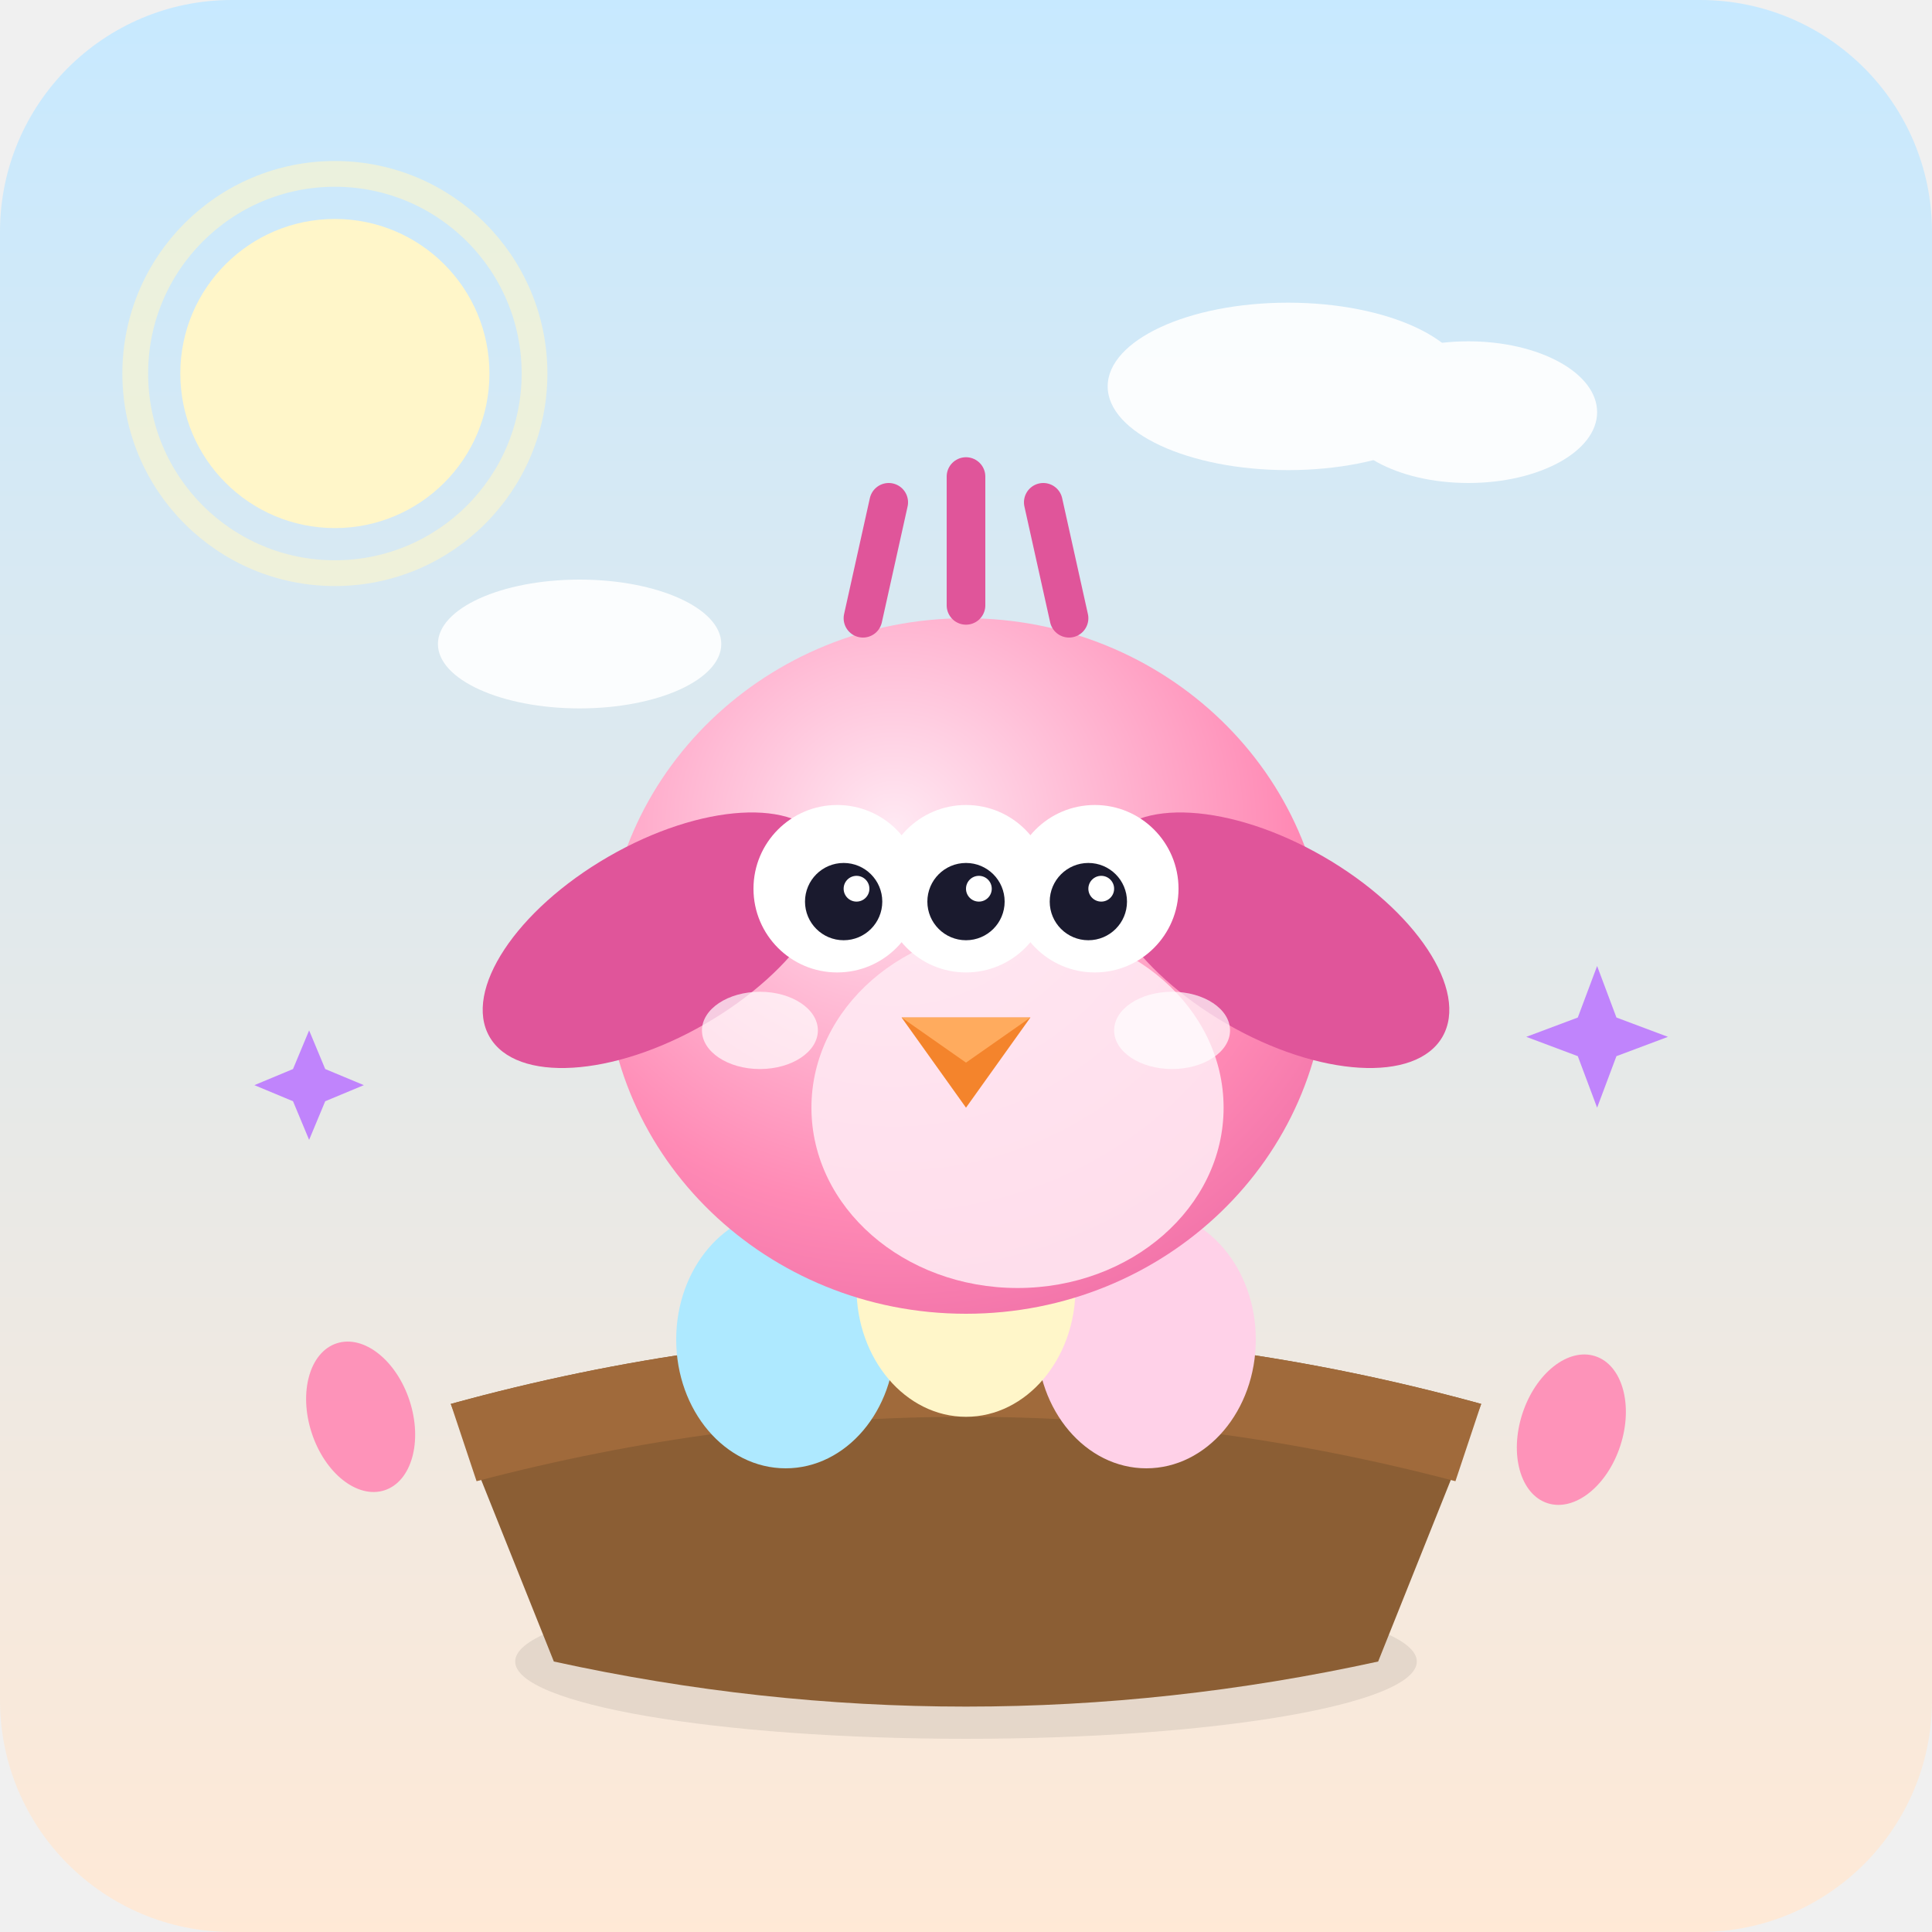
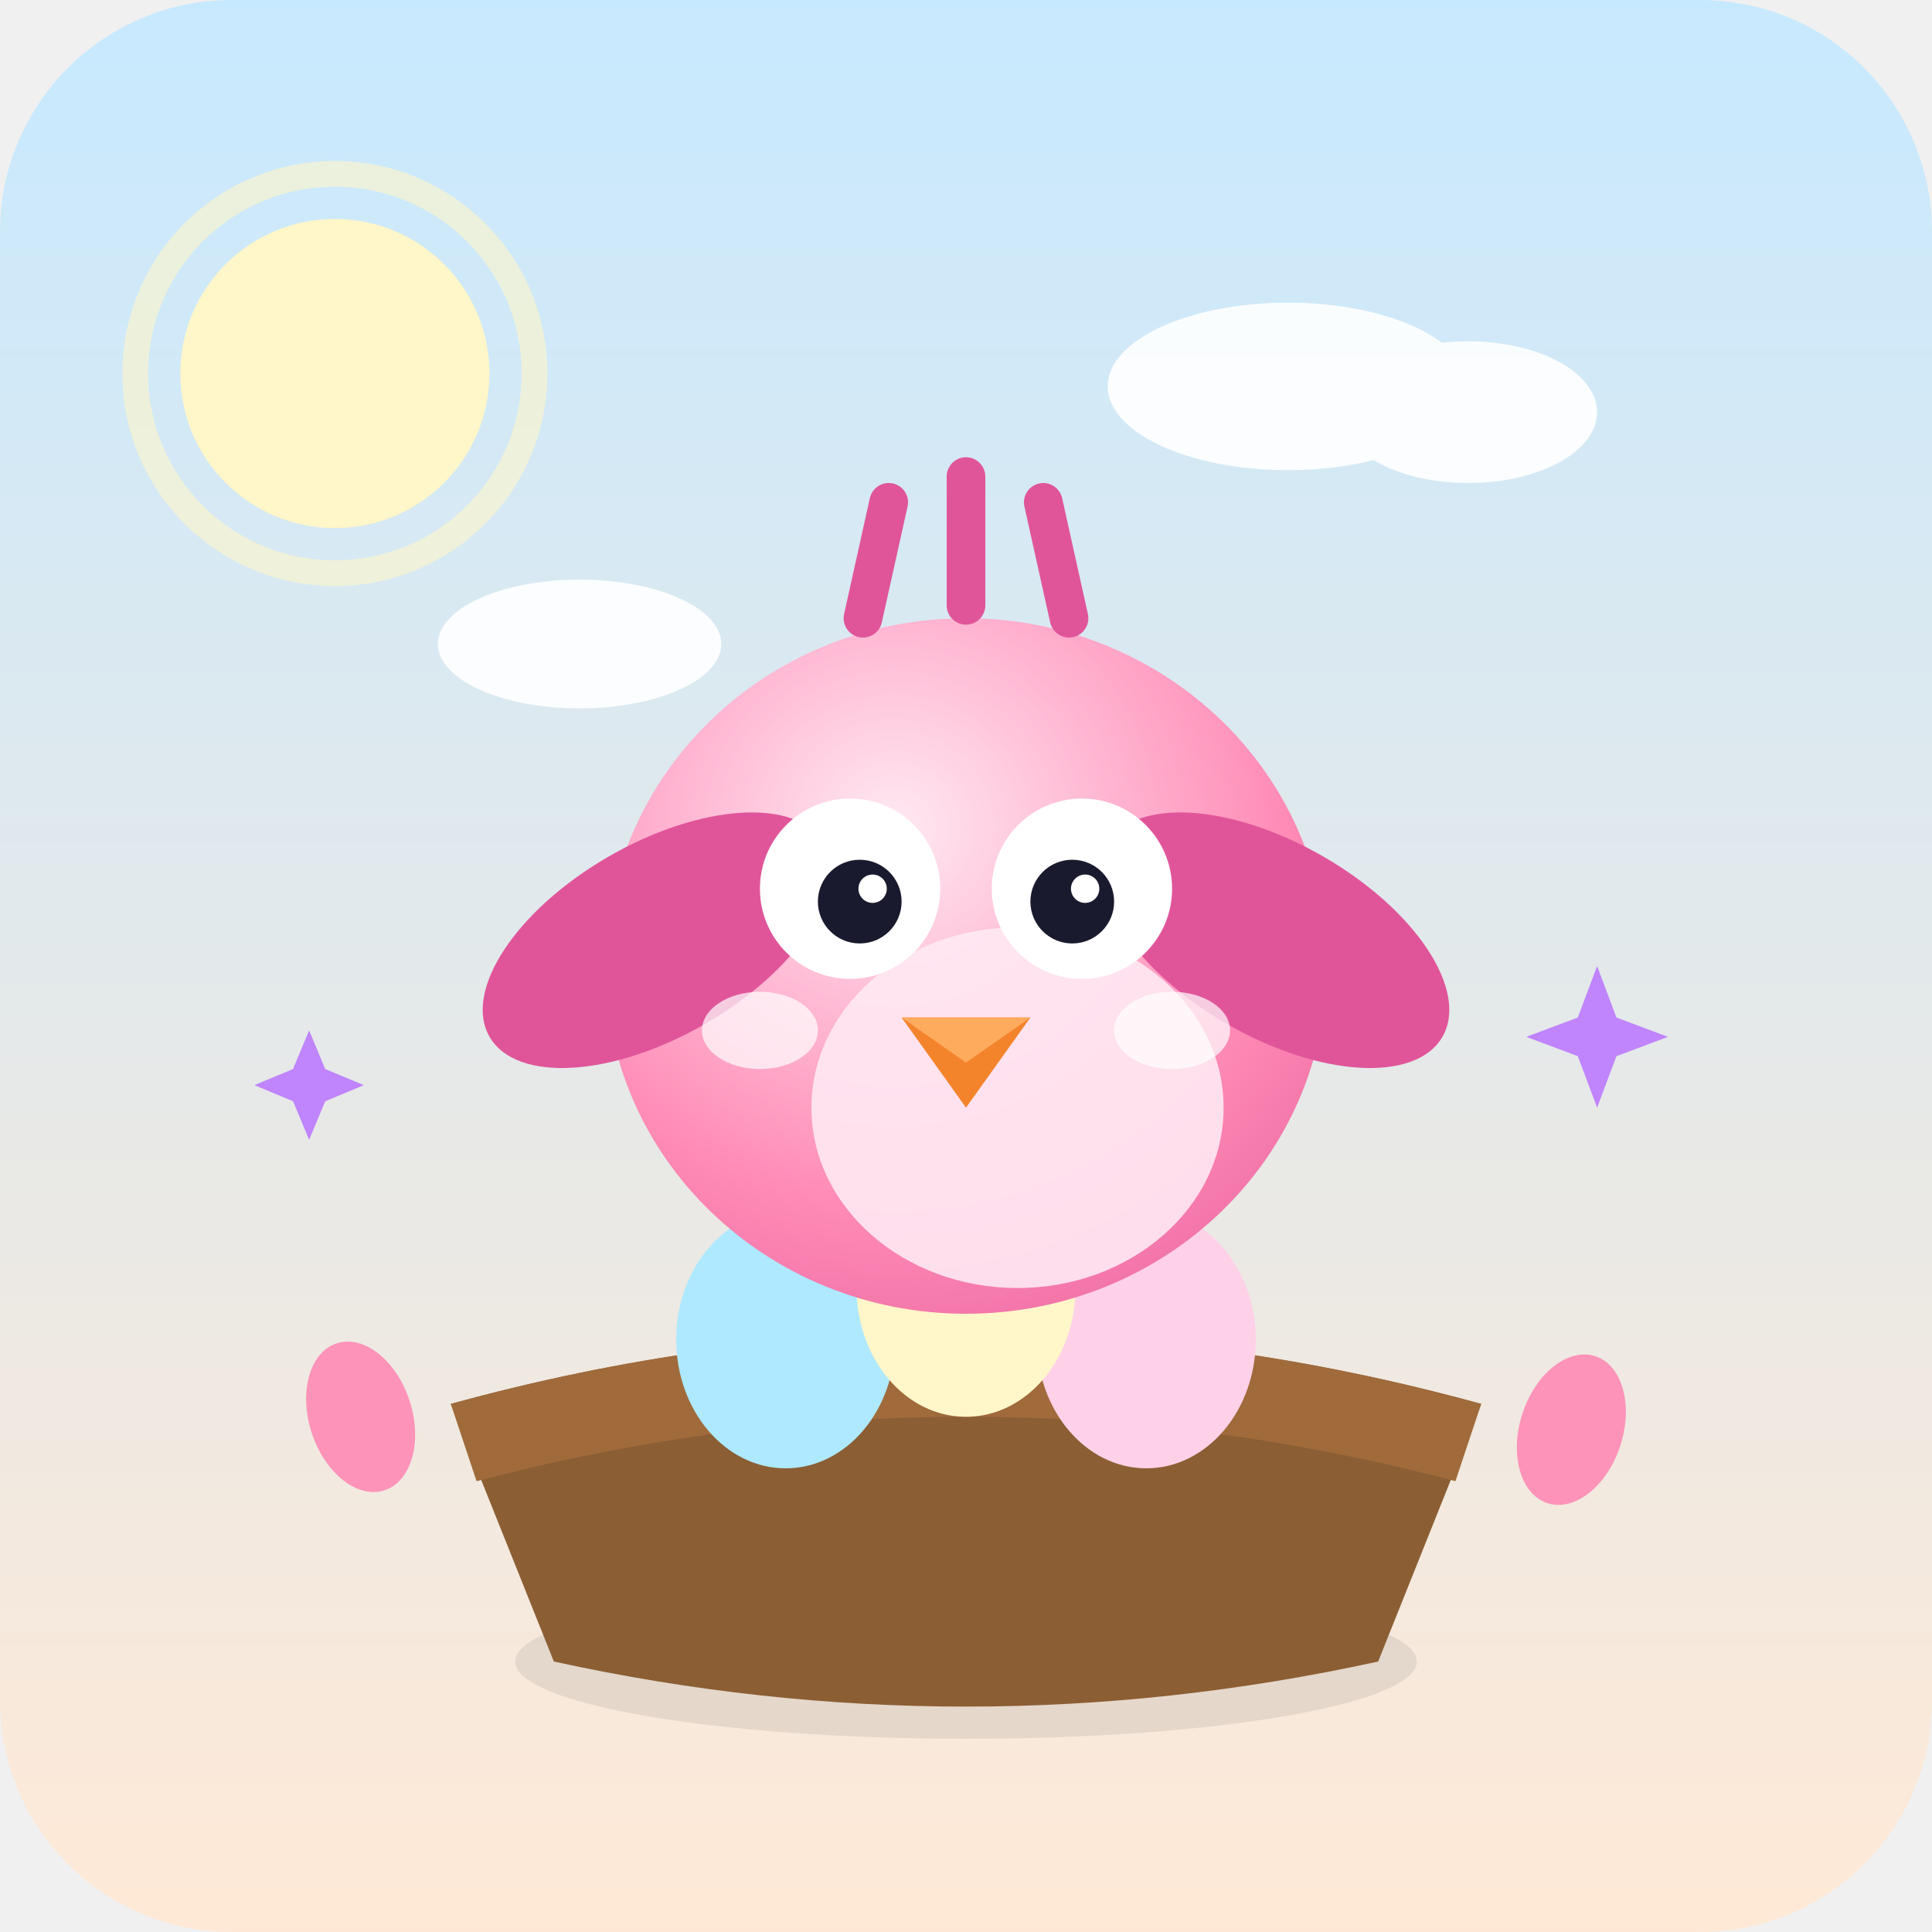
<svg xmlns="http://www.w3.org/2000/svg" width="300" height="300" viewBox="0 0 300 300">
  <defs>
    <linearGradient id="bg3" x1="0" y1="0" x2="0" y2="1">
      <stop offset="0" stop-color="#c7e9ff" />
      <stop offset="1" stop-color="#ffe9d6" />
    </linearGradient>
    <radialGradient id="berry" cx="0.4" cy="0.3" r="1">
      <stop offset="0" stop-color="#ffe9f3" />
      <stop offset="0.55" stop-color="#ff8ab5" />
      <stop offset="1" stop-color="#e0559a" />
    </radialGradient>
  </defs>
  <rect width="300" height="300" rx="36" fill="url(#bg3)" />
  <circle cx="52" cy="58" r="24" fill="#fff6c9" />
  <circle cx="52" cy="58" r="31" fill="none" stroke="#fff6c9" stroke-width="4" opacity="0.6" />
  <g fill="#ffffff" opacity="0.9">
    <ellipse cx="200" cy="60" rx="28" ry="13" />
    <ellipse cx="228" cy="64" rx="20" ry="11" />
    <ellipse cx="90" cy="100" rx="22" ry="10" />
  </g>
  <g fill="#c084fc">
    <path d="M248 150 l3 8 8 3 -8 3 -3 8 -3 -8 -8 -3 8 -3 Z" />
    <path d="M48 160 l2.5 6 6 2.5 -6 2.5 -2.5 6 -2.5 -6 -6 -2.5 6 -2.5 Z" />
  </g>
  <g>
    <ellipse cx="150" cy="258" rx="70" ry="12" fill="#000000" opacity="0.08" />
    <path d="M70 218 Q150 196 230 218 L214 258 Q150 272 86 258 Z" fill="#8B5E34" />
    <path d="M70 218 Q150 196 230 218 L226 230 Q150 210 74 230 Z" fill="#a06a3b" />
    <ellipse cx="122" cy="208" rx="17" ry="20" fill="#aee9ff" />
    <ellipse cx="178" cy="208" rx="17" ry="20" fill="#ffd1e8" />
    <ellipse cx="150" cy="200" rx="17" ry="20" fill="#fff6c9" />
  </g>
  <g>
    <ellipse cx="150" cy="150" rx="56" ry="54" fill="url(#berry)" />
    <ellipse cx="158" cy="172" rx="32" ry="28" fill="#ffe9f3" opacity="0.9" />
    <ellipse cx="102" cy="146" rx="30" ry="15" fill="#e0559a" transform="rotate(-30 102 146)" />
    <ellipse cx="198" cy="146" rx="30" ry="15" fill="#e0559a" transform="rotate(30 198 146)" />
-     <circle cx="130" cy="138" r="13" fill="#fff" />
-     <circle cx="170" cy="138" r="13" fill="#fff" />
-     <circle cx="150" cy="138" r="13" fill="#fff" />
-     <circle cx="131" cy="140" r="6" fill="#1a1a2e" />
-     <circle cx="169" cy="140" r="6" fill="#1a1a2e" />
-     <circle cx="150" cy="140" r="6" fill="#1a1a2e" />
-     <circle cx="133" cy="138" r="2" fill="#fff" />
-     <circle cx="171" cy="138" r="2" fill="#fff" />
-     <circle cx="152" cy="138" r="2" fill="#fff" />
+     <circle cx="132" cy="138" r="14" fill="#fff" />
+     <circle cx="168" cy="138" r="14" fill="#fff" />
+     <circle cx="133.5" cy="140" r="6.5" fill="#1a1a2e" />
+     <circle cx="166.5" cy="140" r="6.5" fill="#1a1a2e" />
+     <circle cx="135.5" cy="138" r="2.2" fill="#fff" />
+     <circle cx="168.5" cy="138" r="2.2" fill="#fff" />
    <ellipse cx="118" cy="160" rx="9" ry="6" fill="#fff" opacity="0.7" />
    <ellipse cx="182" cy="160" rx="9" ry="6" fill="#fff" opacity="0.7" />
    <path d="M140 158 L160 158 L150 172 Z" fill="#f4842c" />
    <path d="M140 158 L160 158 L150 165 Z" fill="#ffab5e" />
    <path d="M134 96 L138 78 M150 94 L150 74 M166 96 L162 78" stroke="#e0559a" stroke-width="6" stroke-linecap="round" />
  </g>
  <g fill="#ff8ab5" opacity="0.9">
    <ellipse cx="56" cy="220" rx="8" ry="12" transform="rotate(-18 56 220)" />
    <ellipse cx="244" cy="222" rx="8" ry="12" transform="rotate(18 244 222)" />
  </g>
</svg>
